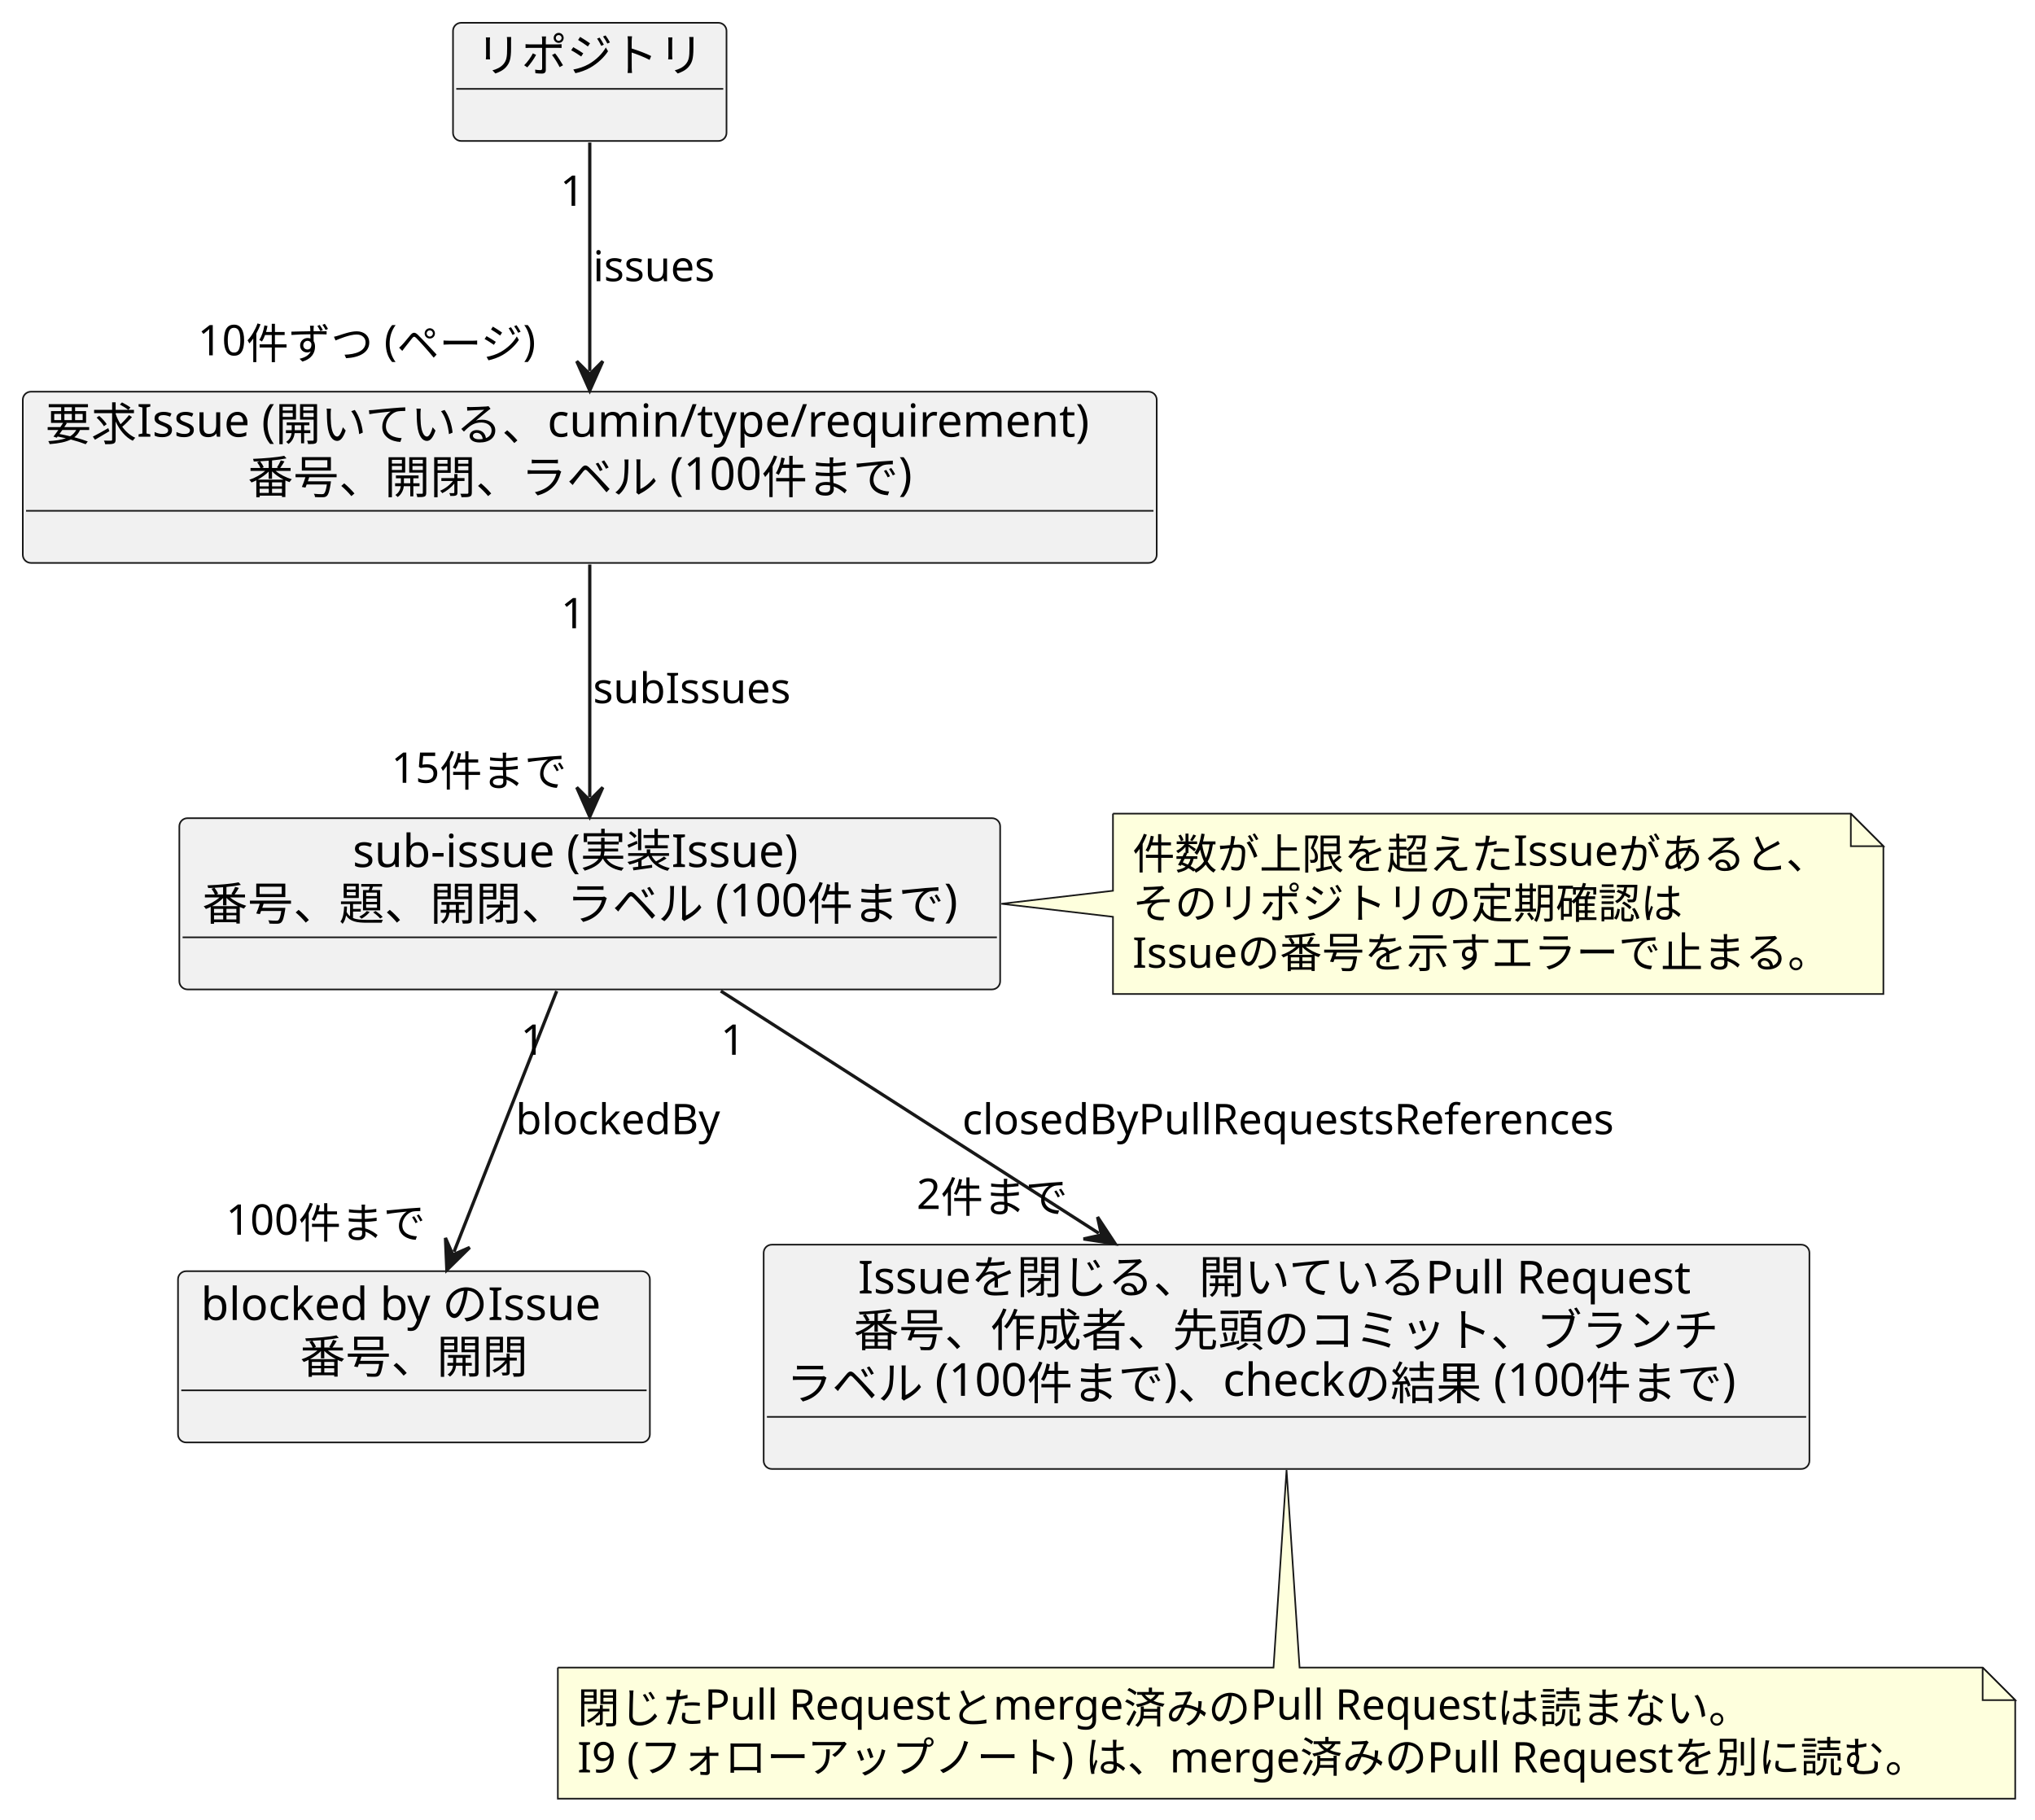
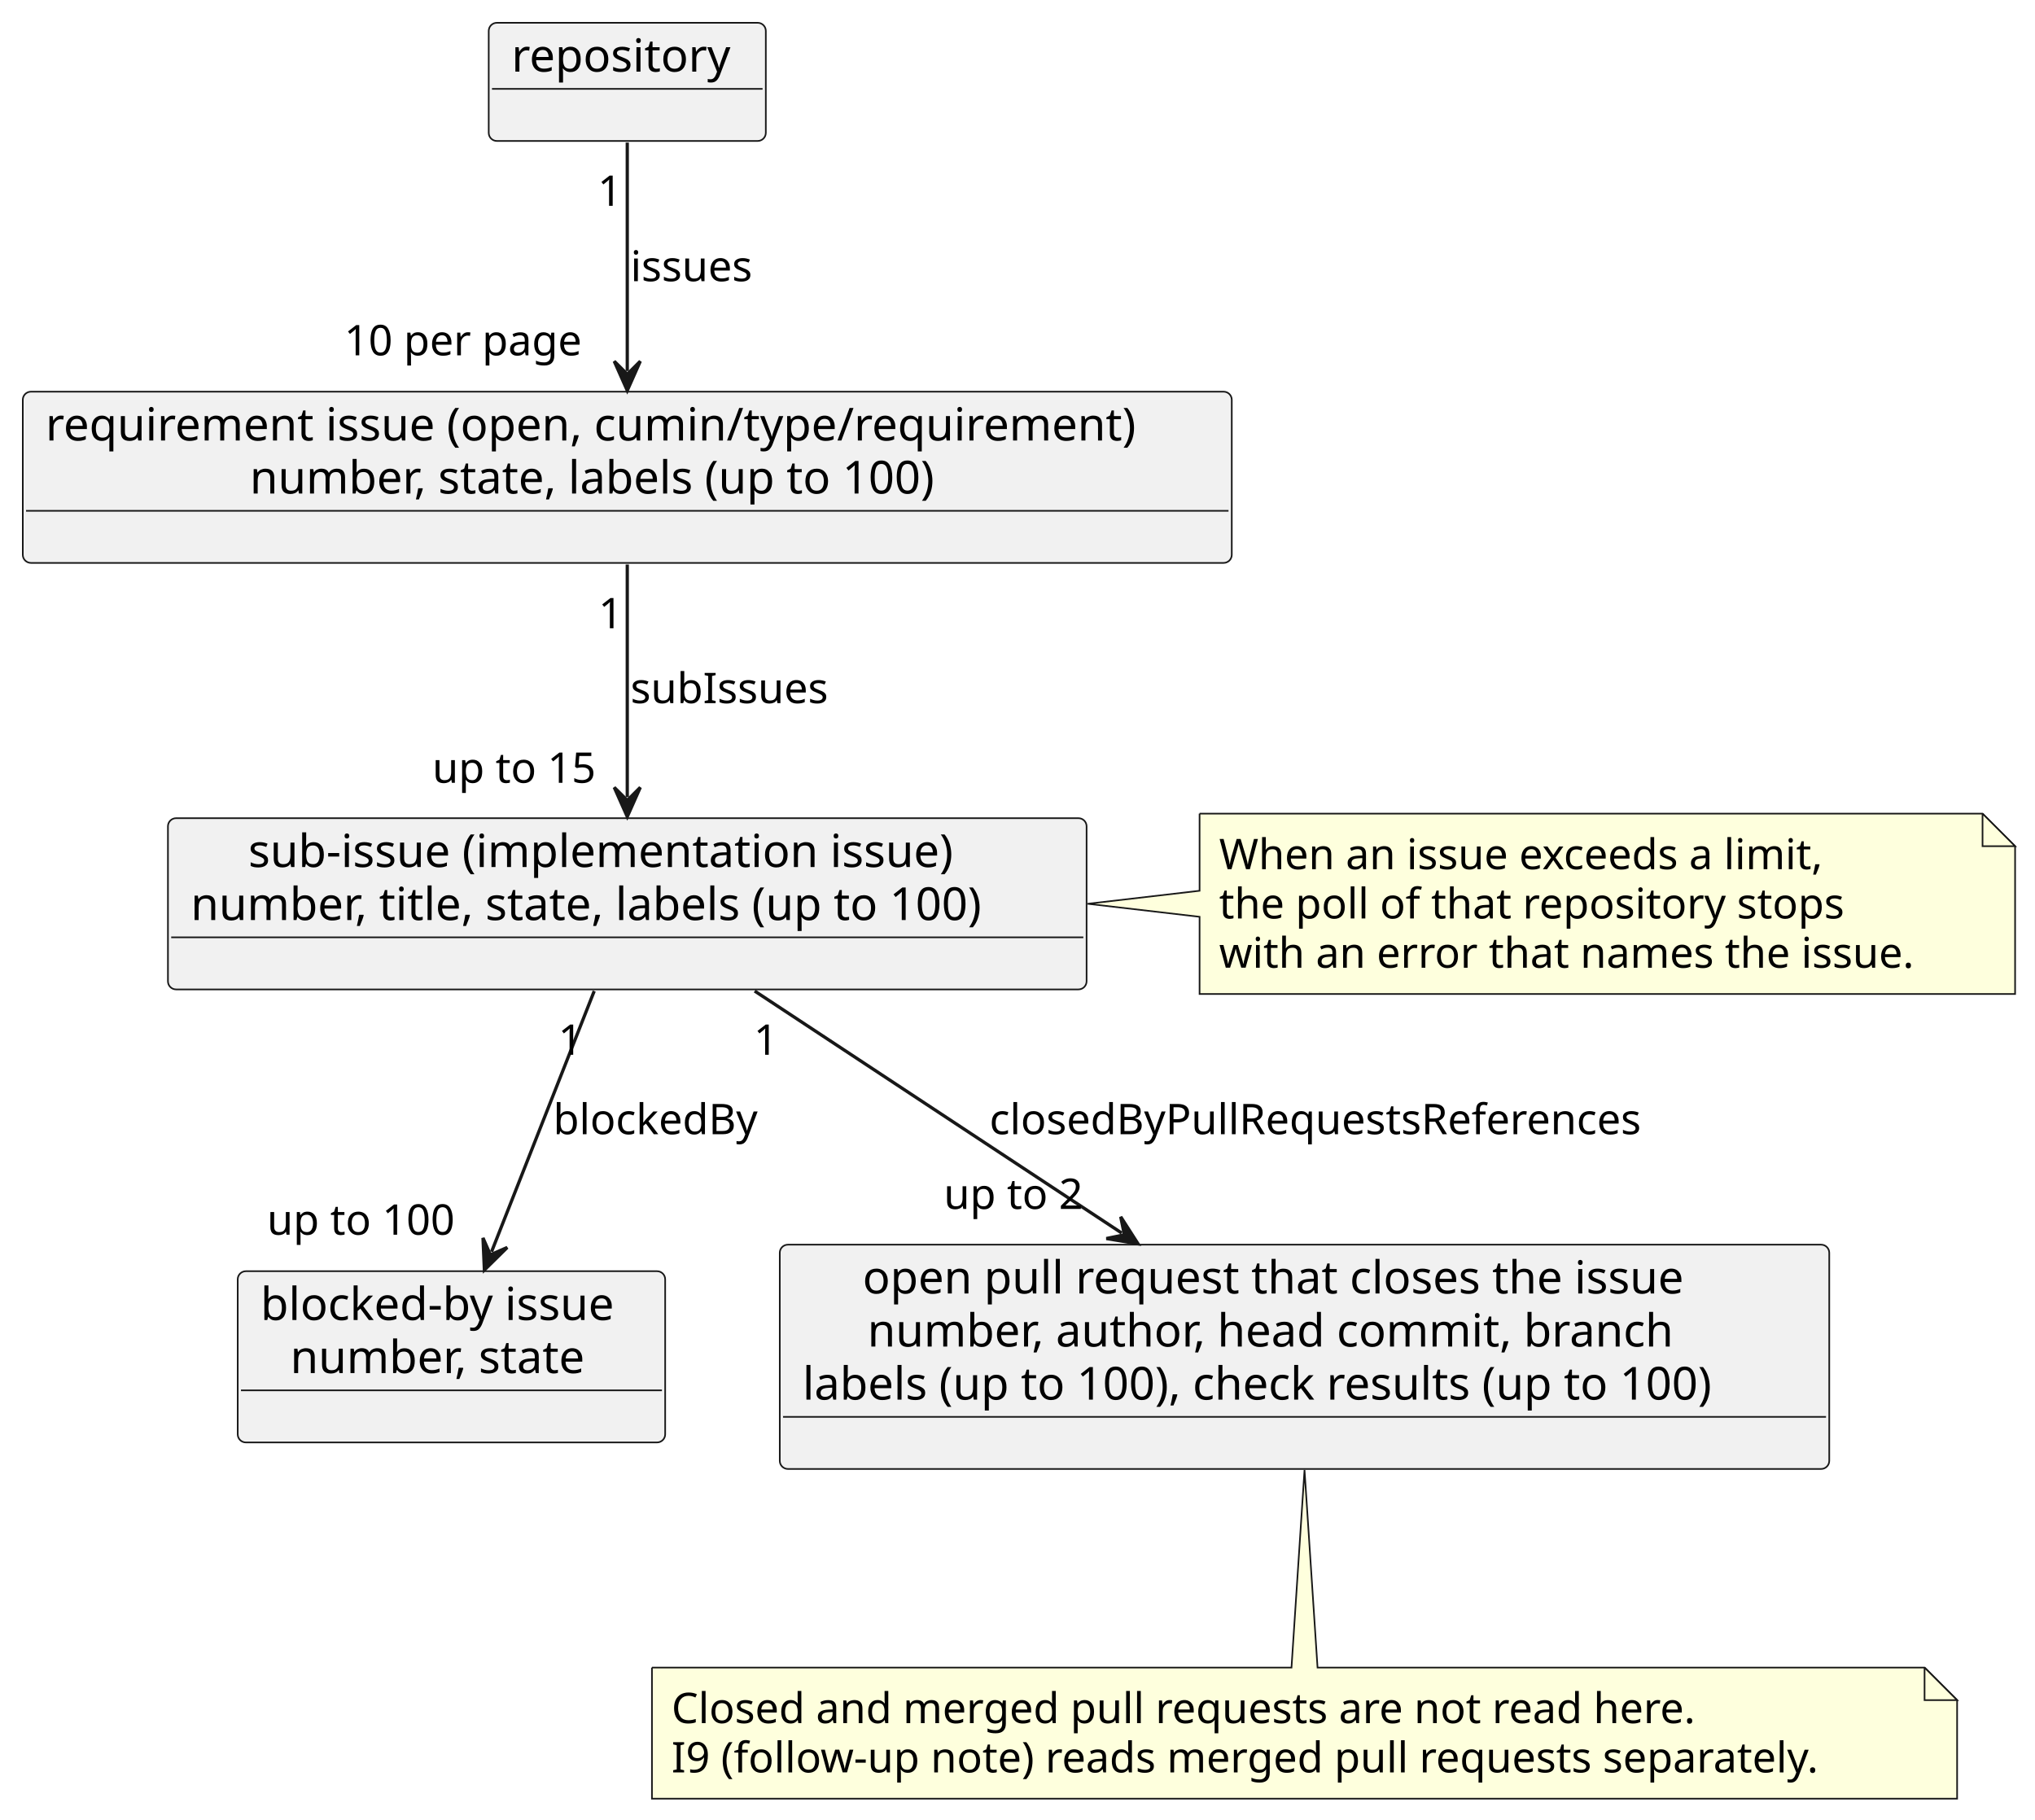
<svg xmlns="http://www.w3.org/2000/svg" contentStyleType="text/css" data-diagram-type="CLASS" height="559px" preserveAspectRatio="none" style="width:625px;height:559px;background:#FFFFFF;" version="1.1" viewBox="0 0 625 559" width="625px" zoomAndPan="magnify">
  <defs />
  <g>
    <g class="entity" data-entity="repo" data-source-line="7" data-uid="ent0002" id="entity_repo">
-       <rect fill="#F1F1F1" height="36.297" rx="2.5" ry="2.5" style="stroke:#181818;stroke-width:0.5;" width="84" x="139.13" y="7" />
-       <text fill="#000000" font-family="sans-serif" font-size="14" lengthAdjust="spacing" textLength="70" x="146.13" y="21.995">リポジトリ</text>
-       <line style="stroke:#181818;stroke-width:0.5;" x1="140.13" x2="222.13" y1="27.297" y2="27.297" />
+       <rect fill="#F1F1F1" height="36.297" rx="2.5" ry="2.5" style="stroke:#181818;stroke-width:0.5;" width="85.101" x="150.1" y="7" />
+       <text fill="#000000" font-family="sans-serif" font-size="14" lengthAdjust="spacing" textLength="71.101" x="157.1" y="21.995">repository</text>
+       <line style="stroke:#181818;stroke-width:0.5;" x1="151.1" x2="234.201" y1="27.297" y2="27.297" />
    </g>
    <g class="entity" data-entity="req" data-source-line="8" data-uid="ent0003" id="entity_req">
-       <rect fill="#F1F1F1" height="52.594" rx="2.5" ry="2.5" style="stroke:#181818;stroke-width:0.5;" width="348.256" x="7" y="120.3" />
-       <text fill="#000000" font-family="sans-serif" font-size="14" lengthAdjust="spacing" textLength="334.256" x="14" y="135.295">要求Issue (開いている、cumin/type/requirement)</text>
-       <text fill="#000000" font-family="sans-serif" font-size="14" lengthAdjust="spacing" textLength="210.095" x="76.081" y="151.592">番号、開閉、ラベル (100件まで)</text>
-       <line style="stroke:#181818;stroke-width:0.5;" x1="8" x2="354.256" y1="156.894" y2="156.894" />
+       <rect fill="#F1F1F1" height="52.594" rx="2.5" ry="2.5" style="stroke:#181818;stroke-width:0.5;" width="371.308" x="7" y="120.3" />
+       <text fill="#000000" font-family="sans-serif" font-size="14" lengthAdjust="spacing" textLength="357.308" x="14" y="135.295">requirement issue (open, cumin/type/requirement)</text>
+       <text fill="#000000" font-family="sans-serif" font-size="14" lengthAdjust="spacing" textLength="231.868" x="76.72" y="151.592">number, state, labels (up to 100)</text>
+       <line style="stroke:#181818;stroke-width:0.5;" x1="8" x2="377.308" y1="156.894" y2="156.894" />
    </g>
    <g class="entity" data-entity="sub" data-source-line="9" data-uid="ent0004" id="entity_sub">
-       <rect fill="#F1F1F1" height="52.594" rx="2.5" ry="2.5" style="stroke:#181818;stroke-width:0.5;" width="252.095" x="55.08" y="251.3" />
-       <text fill="#000000" font-family="sans-serif" font-size="14" lengthAdjust="spacing" textLength="145.646" x="108.304" y="266.295">sub-issue (実装Issue)</text>
-       <text fill="#000000" font-family="sans-serif" font-size="14" lengthAdjust="spacing" textLength="238.095" x="62.08" y="282.592">番号、題、開閉、ラベル (100件まで)</text>
-       <line style="stroke:#181818;stroke-width:0.5;" x1="56.08" x2="306.175" y1="287.894" y2="287.894" />
+       <rect fill="#F1F1F1" height="52.594" rx="2.5" ry="2.5" style="stroke:#181818;stroke-width:0.5;" width="282.14" x="51.58" y="251.3" />
+       <text fill="#000000" font-family="sans-serif" font-size="14" lengthAdjust="spacing" textLength="232.784" x="76.258" y="266.295">sub-issue (implementation issue)</text>
+       <text fill="#000000" font-family="sans-serif" font-size="14" lengthAdjust="spacing" textLength="268.14" x="58.58" y="282.592">number, title, state, labels (up to 100)</text>
+       <line style="stroke:#181818;stroke-width:0.5;" x1="52.58" x2="332.72" y1="287.894" y2="287.894" />
    </g>
    <g class="entity" data-entity="blocker" data-source-line="10" data-uid="ent0005" id="entity_blocker">
-       <rect fill="#F1F1F1" height="52.594" rx="2.5" ry="2.5" style="stroke:#181818;stroke-width:0.5;" width="144.922" x="54.67" y="390.44" />
-       <text fill="#000000" font-family="sans-serif" font-size="14" lengthAdjust="spacing" textLength="130.922" x="61.67" y="405.435">blocked by のIssue</text>
-       <text fill="#000000" font-family="sans-serif" font-size="14" lengthAdjust="spacing" textLength="70" x="92.131" y="421.732">番号、開閉</text>
-       <line style="stroke:#181818;stroke-width:0.5;" x1="55.67" x2="198.592" y1="427.034" y2="427.034" />
+       <rect fill="#F1F1F1" height="52.594" rx="2.5" ry="2.5" style="stroke:#181818;stroke-width:0.5;" width="131.284" x="73.01" y="390.44" />
+       <text fill="#000000" font-family="sans-serif" font-size="14" lengthAdjust="spacing" textLength="117.284" x="80.01" y="405.435">blocked-by issue</text>
+       <text fill="#000000" font-family="sans-serif" font-size="14" lengthAdjust="spacing" textLength="99.005" x="89.15" y="421.732">number, state</text>
+       <line style="stroke:#181818;stroke-width:0.5;" x1="74.01" x2="203.294" y1="427.034" y2="427.034" />
    </g>
    <g class="entity" data-entity="pr" data-source-line="11" data-uid="ent0006" id="entity_pr">
-       <rect fill="#F1F1F1" height="68.891" rx="2.5" ry="2.5" style="stroke:#181818;stroke-width:0.5;" width="321.179" x="234.54" y="382.29" />
-       <text fill="#000000" font-family="sans-serif" font-size="14" lengthAdjust="spacing" textLength="263.245" x="263.507" y="397.285">Issueを閉じる、開いているPull Request</text>
-       <text fill="#000000" font-family="sans-serif" font-size="14" lengthAdjust="spacing" textLength="265.999" x="262.13" y="413.582">番号、作成者、先頭のコミット、ブランチ</text>
-       <text fill="#000000" font-family="sans-serif" font-size="14" lengthAdjust="spacing" textLength="307.179" x="241.54" y="429.879">ラベル (100件まで)、checkの結果 (100件まで)</text>
-       <line style="stroke:#181818;stroke-width:0.5;" x1="235.54" x2="554.719" y1="435.181" y2="435.181" />
+       <rect fill="#F1F1F1" height="68.891" rx="2.5" ry="2.5" style="stroke:#181818;stroke-width:0.5;" width="322.321" x="239.49" y="382.29" />
+       <text fill="#000000" font-family="sans-serif" font-size="14" lengthAdjust="spacing" textLength="271.428" x="264.937" y="397.285">open pull request that closes the issue</text>
+       <text fill="#000000" font-family="sans-serif" font-size="14" lengthAdjust="spacing" textLength="268.461" x="266.42" y="413.582">number, author, head commit, branch</text>
+       <text fill="#000000" font-family="sans-serif" font-size="14" lengthAdjust="spacing" textLength="308.321" x="246.49" y="429.879">labels (up to 100), check results (up to 100)</text>
+       <line style="stroke:#181818;stroke-width:0.5;" x1="240.49" x2="560.811" y1="435.181" y2="435.181" />
    </g>
    <g class="entity" data-entity="GMN11" data-source-line="19" data-uid="ent0012" id="entity_GMN11">
-       <path d="M171.33,512.18 L171.33,552.446 A0,0 0 0 0 171.33,552.446 L618.924,552.446 A0,0 0 0 0 618.924,552.446 L618.924,522.18 L608.924,512.18 L399.13,512.18 L395.13,451.51 L391.13,512.18 L171.33,512.18 A0,0 0 0 0 171.33,512.18" fill="#FEFFDD" style="stroke:#181818;stroke-width:0.5;" />
-       <path d="M608.924,512.18 L608.924,522.18 L618.924,522.18 L608.924,512.18" fill="#FEFFDD" style="stroke:#181818;stroke-width:0.5;" />
-       <text fill="#000000" font-family="sans-serif" font-size="13" lengthAdjust="spacing" textLength="372.906" x="177.33" y="529.247">閉じたPull Requestとmerge済みのPull Requestは読まない。</text>
-       <text fill="#000000" font-family="sans-serif" font-size="13" lengthAdjust="spacing" textLength="426.594" x="177.33" y="544.38">I9 (フォローアップノート) は、merge済みのPull Requestを別に読む。</text>
+       <path d="M200.23,512.18 L200.23,552.446 A0,0 0 0 0 200.23,552.446 L601.08,552.446 A0,0 0 0 0 601.08,552.446 L601.08,522.18 L591.08,512.18 L404.65,512.18 L400.65,451.51 L396.65,512.18 L200.23,512.18 A0,0 0 0 0 200.23,512.18" fill="#FEFFDD" style="stroke:#181818;stroke-width:0.5;" />
+       <path d="M591.08,512.18 L591.08,522.18 L601.08,522.18 L591.08,512.18" fill="#FEFFDD" style="stroke:#181818;stroke-width:0.5;" />
+       <text fill="#000000" font-family="sans-serif" font-size="13" lengthAdjust="spacing" textLength="337.752" x="206.23" y="529.247">Closed and merged pull requests are not read here.</text>
+       <text fill="#000000" font-family="sans-serif" font-size="13" lengthAdjust="spacing" textLength="379.85" x="206.23" y="544.38">I9 (follow-up note) reads merged pull requests separately.</text>
    </g>
    <g class="entity" data-entity="GMN14" data-source-line="23" data-uid="ent0015" id="entity_GMN14">
-       <path d="M341.82,249.9 L341.82,273.59 L307.55,277.59 L341.82,281.59 L341.82,305.298 A0,0 0 0 0 341.82,305.298 L578.437,305.298 A0,0 0 0 0 578.437,305.298 L578.437,259.9 L568.437,249.9 L341.82,249.9 A0,0 0 0 0 341.82,249.9" fill="#FEFFDD" style="stroke:#181818;stroke-width:0.5;" />
-       <path d="M568.437,249.9 L568.437,259.9 L578.437,259.9 L568.437,249.9" fill="#FEFFDD" style="stroke:#181818;stroke-width:0.5;" />
-       <text fill="#000000" font-family="sans-serif" font-size="13" lengthAdjust="spacing" textLength="215.617" x="347.82" y="266.967">件数が上限を超えたIssueがあると、</text>
-       <text fill="#000000" font-family="sans-serif" font-size="13" lengthAdjust="spacing" textLength="169" x="347.82" y="282.1">そのリポジトリの定期確認は</text>
-       <text fill="#000000" font-family="sans-serif" font-size="13" lengthAdjust="spacing" textLength="215.617" x="347.82" y="297.233">Issueの番号を示すエラーで止まる。</text>
+       <path d="M368.42,249.9 L368.42,273.59 L334.04,277.59 L368.42,281.59 L368.42,305.298 A0,0 0 0 0 368.42,305.298 L618.888,305.298 A0,0 0 0 0 618.888,305.298 L618.888,259.9 L608.888,249.9 L368.42,249.9 A0,0 0 0 0 368.42,249.9" fill="#FEFFDD" style="stroke:#181818;stroke-width:0.5;" />
+       <path d="M608.888,249.9 L608.888,259.9 L618.888,259.9 L608.888,249.9" fill="#FEFFDD" style="stroke:#181818;stroke-width:0.5;" />
+       <text fill="#000000" font-family="sans-serif" font-size="13" lengthAdjust="spacing" textLength="202.148" x="374.42" y="266.967">When an issue exceeds a limit,</text>
+       <text fill="#000000" font-family="sans-serif" font-size="13" lengthAdjust="spacing" textLength="205.226" x="374.42" y="282.1">the poll of that repository stops</text>
+       <text fill="#000000" font-family="sans-serif" font-size="13" lengthAdjust="spacing" textLength="229.468" x="374.42" y="297.233">with an error that names the issue.</text>
    </g>
    <g class="link" data-entity-1="repo" data-entity-2="req" data-source-line="13" data-uid="lnk7" id="link_repo_req">
-       <path codeLine="13" d="M181.13,43.78 C181.13,63.89 181.13,90.98 181.13,113.95" fill="none" id="repo-to-req" style="stroke:#181818;stroke-width:1;" />
-       <polygon fill="#181818" points="181.13,119.95,185.13,110.95,181.13,114.95,177.13,110.95,181.13,119.95" style="stroke:#181818;stroke-width:1;" />
-       <text fill="#000000" font-family="sans-serif" font-size="13" lengthAdjust="spacing" textLength="40.168" x="182.13" y="86.367">issues</text>
-       <text fill="#000000" font-family="sans-serif" font-size="13" lengthAdjust="spacing" textLength="8.271" x="172.043" y="63.215">1</text>
-       <text fill="#000000" font-family="sans-serif" font-size="13" lengthAdjust="spacing" textLength="108.818" x="60.737" y="109.136">10件ずつ (ページ)</text>
+       <path codeLine="13" d="M192.65,43.78 C192.65,63.89 192.65,90.98 192.65,113.95" fill="none" id="repo-to-req" style="stroke:#181818;stroke-width:1;" />
+       <polygon fill="#181818" points="192.65,119.95,196.65,110.95,192.65,114.95,188.65,110.95,192.65,119.95" style="stroke:#181818;stroke-width:1;" />
+       <text fill="#000000" font-family="sans-serif" font-size="13" lengthAdjust="spacing" textLength="40.168" x="193.65" y="86.367">issues</text>
+       <text fill="#000000" font-family="sans-serif" font-size="13" lengthAdjust="spacing" textLength="8.271" x="183.563" y="63.215">1</text>
+       <text fill="#000000" font-family="sans-serif" font-size="13" lengthAdjust="spacing" textLength="78.87" x="105.731" y="109.136">10 per page</text>
    </g>
    <g class="link" data-entity-1="req" data-entity-2="sub" data-source-line="14" data-uid="lnk8" id="link_req_sub">
-       <path codeLine="14" d="M181.13,173.39 C181.13,195.89 181.13,222.36 181.13,244.84" fill="none" id="req-to-sub" style="stroke:#181818;stroke-width:1;" />
-       <polygon fill="#181818" points="181.13,250.84,185.13,241.84,181.13,245.84,177.13,241.84,181.13,250.84" style="stroke:#181818;stroke-width:1;" />
-       <text fill="#000000" font-family="sans-serif" font-size="13" lengthAdjust="spacing" textLength="63.654" x="182.13" y="215.967">subIssues</text>
-       <text fill="#000000" font-family="sans-serif" font-size="13" lengthAdjust="spacing" textLength="8.271" x="172.285" y="192.973">1</text>
-       <text fill="#000000" font-family="sans-serif" font-size="13" lengthAdjust="spacing" textLength="55.542" x="120.174" y="240.428">15件まで</text>
+       <path codeLine="14" d="M192.65,173.39 C192.65,195.89 192.65,222.36 192.65,244.84" fill="none" id="req-to-sub" style="stroke:#181818;stroke-width:1;" />
+       <polygon fill="#181818" points="192.65,250.84,196.65,241.84,192.65,245.84,188.65,241.84,192.65,250.84" style="stroke:#181818;stroke-width:1;" />
+       <text fill="#000000" font-family="sans-serif" font-size="13" lengthAdjust="spacing" textLength="63.654" x="193.65" y="215.967">subIssues</text>
+       <text fill="#000000" font-family="sans-serif" font-size="13" lengthAdjust="spacing" textLength="8.271" x="183.804" y="192.973">1</text>
+       <text fill="#000000" font-family="sans-serif" font-size="13" lengthAdjust="spacing" textLength="54.349" x="132.782" y="240.428">up to 15</text>
    </g>
    <g class="link" data-entity-1="sub" data-entity-2="blocker" data-source-line="15" data-uid="lnk9" id="link_sub_blocker">
-       <path codeLine="15" d="M170.97,304.39 C161.32,328.91 149.078,359.997 139.438,384.477" fill="none" id="sub-to-blocker" style="stroke:#181818;stroke-width:1;" />
-       <polygon fill="#181818" points="137.24,390.06,144.26,383.151,139.072,385.408,136.816,380.22,137.24,390.06" style="stroke:#181818;stroke-width:1;" />
-       <text fill="#000000" font-family="sans-serif" font-size="13" lengthAdjust="spacing" textLength="67.355" x="158.36" y="348.357">blockedBy</text>
-       <text fill="#000000" font-family="sans-serif" font-size="13" lengthAdjust="spacing" textLength="8.271" x="159.903" y="323.973">1</text>
-       <text fill="#000000" font-family="sans-serif" font-size="13" lengthAdjust="spacing" textLength="63.813" x="69.387" y="379.239">100件まで</text>
+       <path codeLine="15" d="M182.5,304.39 C172.84,328.91 160.596,359.997 150.966,384.476" fill="none" id="sub-to-blocker" style="stroke:#181818;stroke-width:1;" />
+       <polygon fill="#181818" points="148.77,390.06,155.787,383.149,150.6,385.407,148.342,380.22,148.77,390.06" style="stroke:#181818;stroke-width:1;" />
+       <text fill="#000000" font-family="sans-serif" font-size="13" lengthAdjust="spacing" textLength="67.355" x="169.89" y="348.357">blockedBy</text>
+       <text fill="#000000" font-family="sans-serif" font-size="13" lengthAdjust="spacing" textLength="8.271" x="171.434" y="323.973">1</text>
+       <text fill="#000000" font-family="sans-serif" font-size="13" lengthAdjust="spacing" textLength="62.62" x="82.013" y="379.239">up to 100</text>
    </g>
    <g class="link" data-entity-1="sub" data-entity-2="pr" data-source-line="16" data-uid="lnk10" id="link_sub_pr">
-       <path codeLine="16" d="M221.38,304.39 C255.64,326.35 300.058,354.812 337.459,378.782" fill="none" id="sub-to-pr" style="stroke:#181818;stroke-width:1;" />
-       <polygon fill="#181818" points="342.51,382.02,337.091,373.796,338.3,379.322,332.774,380.531,342.51,382.02" style="stroke:#181818;stroke-width:1;" />
-       <text fill="#000000" font-family="sans-serif" font-size="13" lengthAdjust="spacing" textLength="214.919" x="295.54" y="348.357">closedByPullRequestsReferences</text>
-       <text fill="#000000" font-family="sans-serif" font-size="13" lengthAdjust="spacing" textLength="8.271" x="221.34" y="323.973">1</text>
-       <text fill="#000000" font-family="sans-serif" font-size="13" lengthAdjust="spacing" textLength="47.271" x="281.5" y="371.316">2件まで</text>
+       <path codeLine="16" d="M231.78,304.39 C265.08,326.35 308.151,354.747 344.501,378.717" fill="none" id="sub-to-pr" style="stroke:#181818;stroke-width:1;" />
+       <polygon fill="#181818" points="349.51,382.02,344.199,373.726,345.336,379.267,339.795,380.405,349.51,382.02" style="stroke:#181818;stroke-width:1;" />
+       <text fill="#000000" font-family="sans-serif" font-size="13" lengthAdjust="spacing" textLength="214.919" x="303.89" y="348.357">closedByPullRequestsReferences</text>
+       <text fill="#000000" font-family="sans-serif" font-size="13" lengthAdjust="spacing" textLength="8.271" x="231.494" y="323.973">1</text>
+       <text fill="#000000" font-family="sans-serif" font-size="13" lengthAdjust="spacing" textLength="46.078" x="289.848" y="371.316">up to 2</text>
    </g>
  </g>
</svg>
